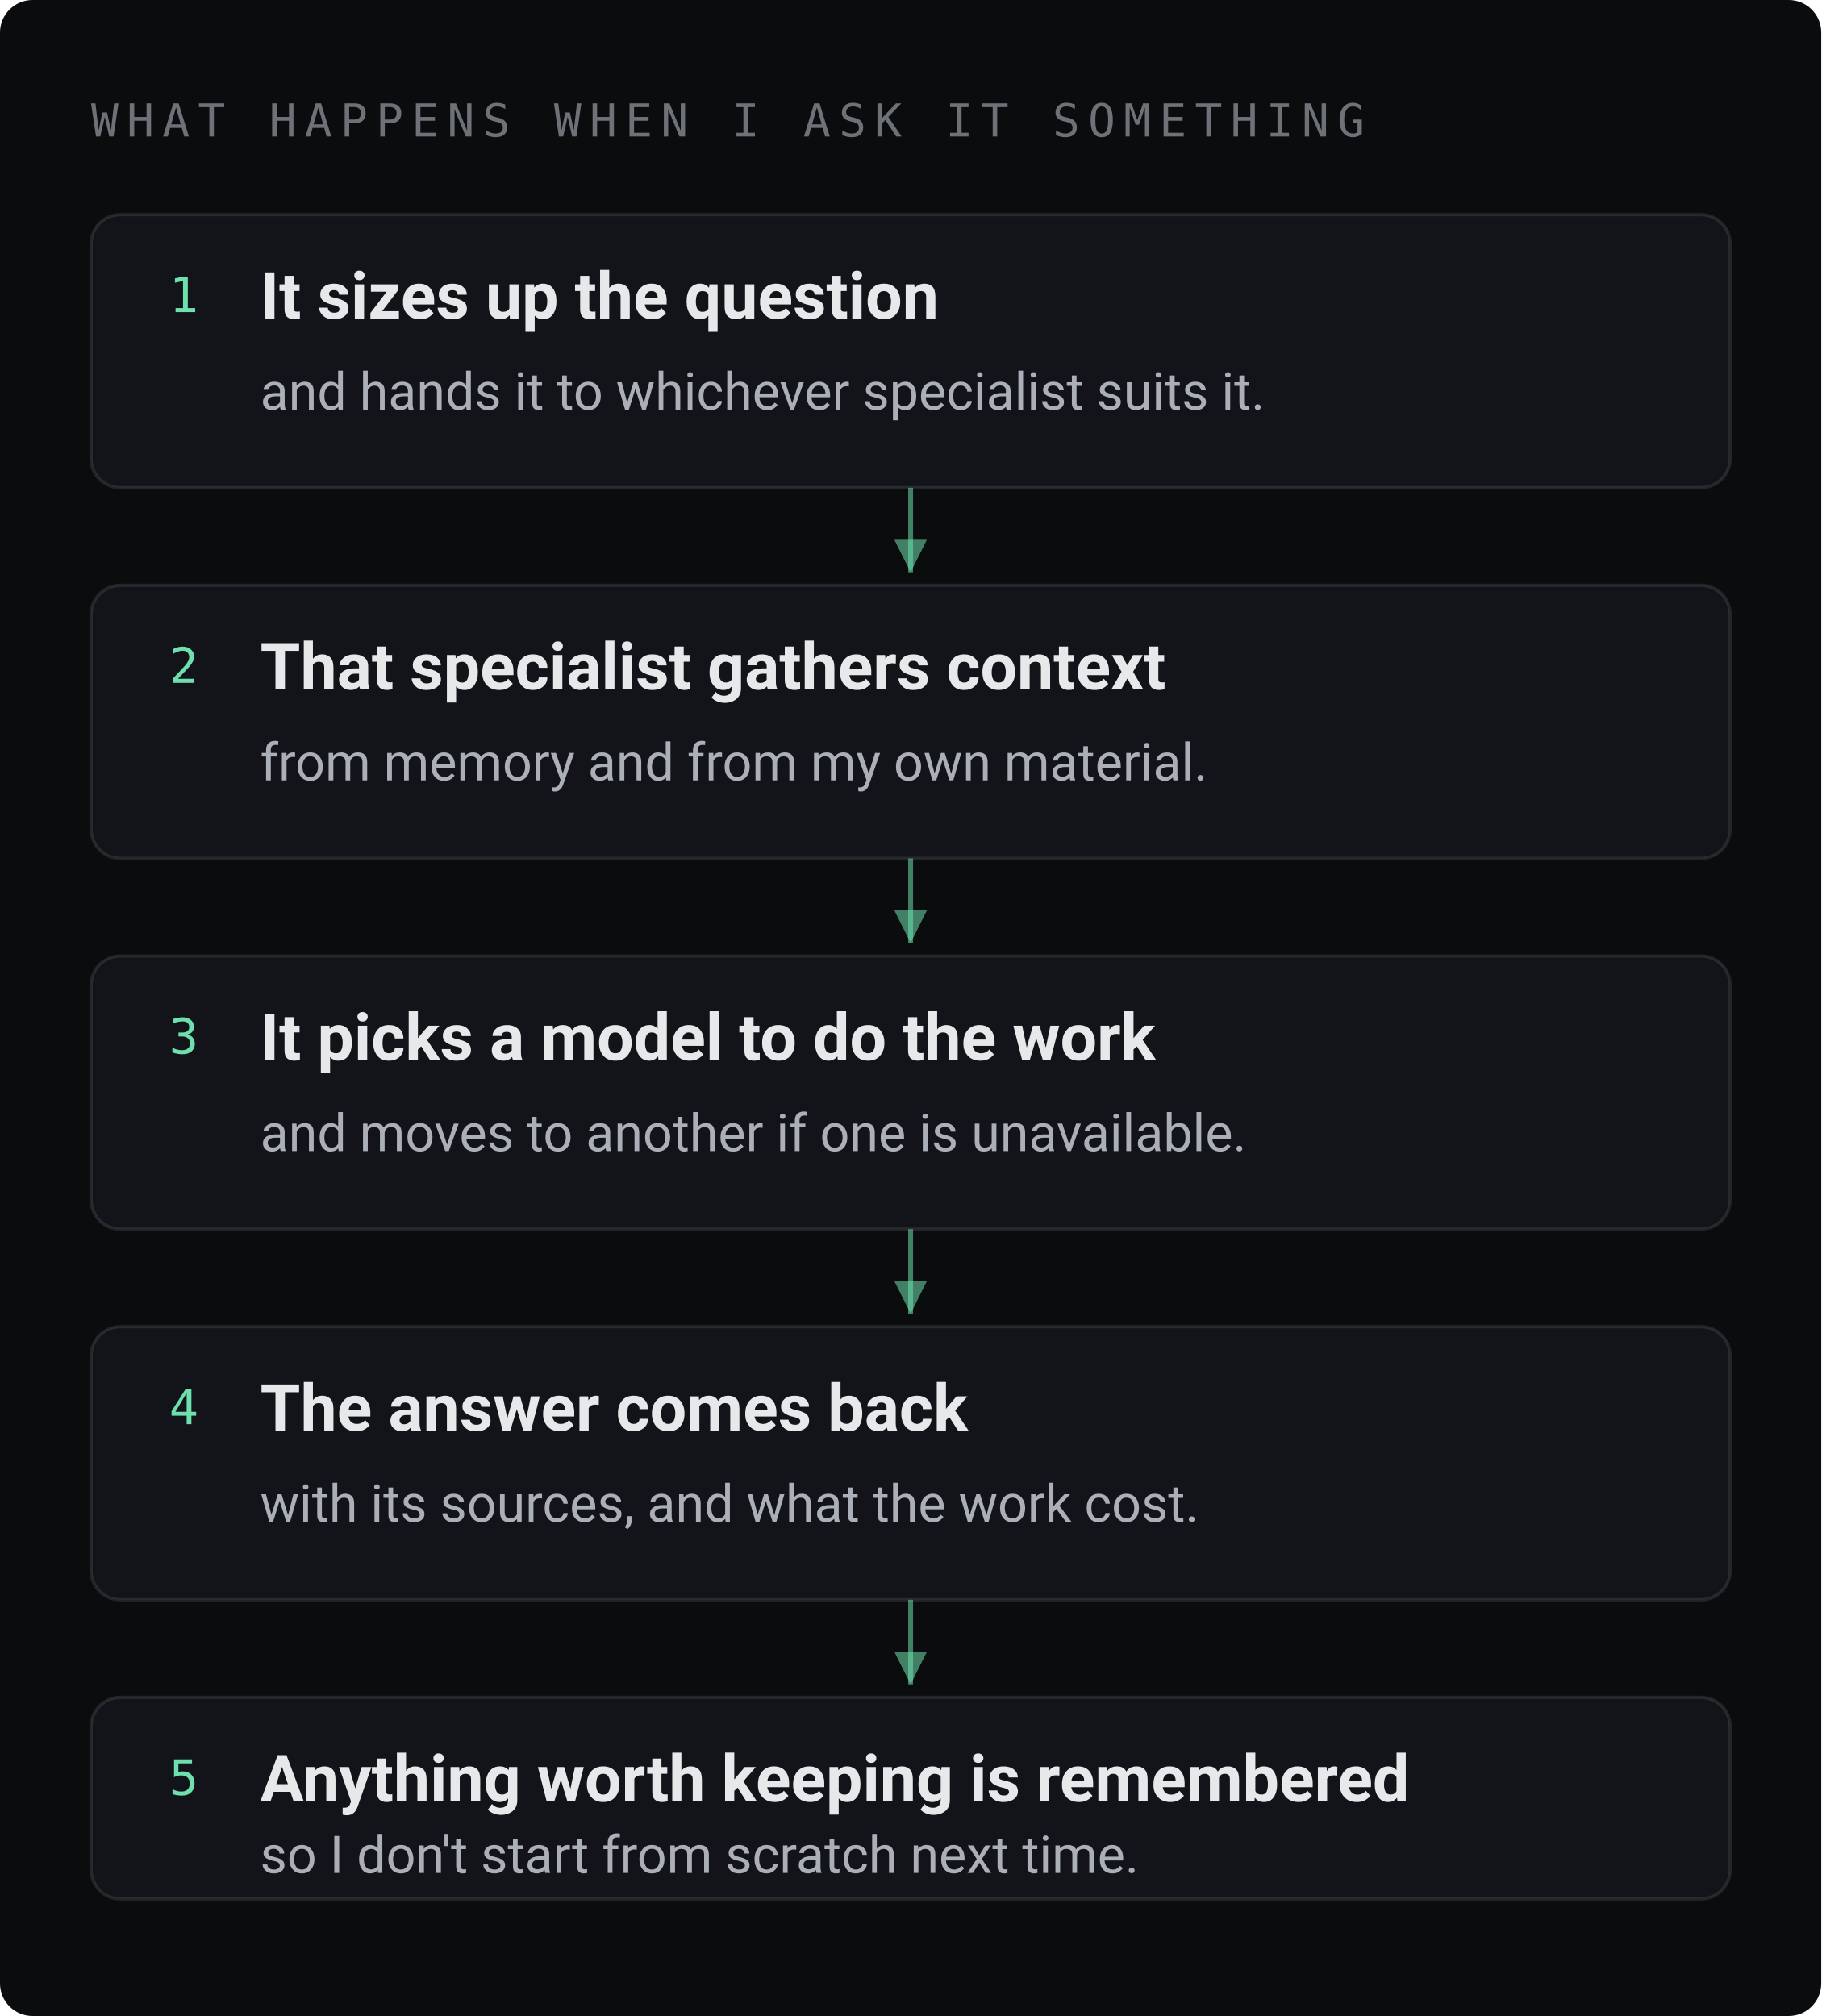
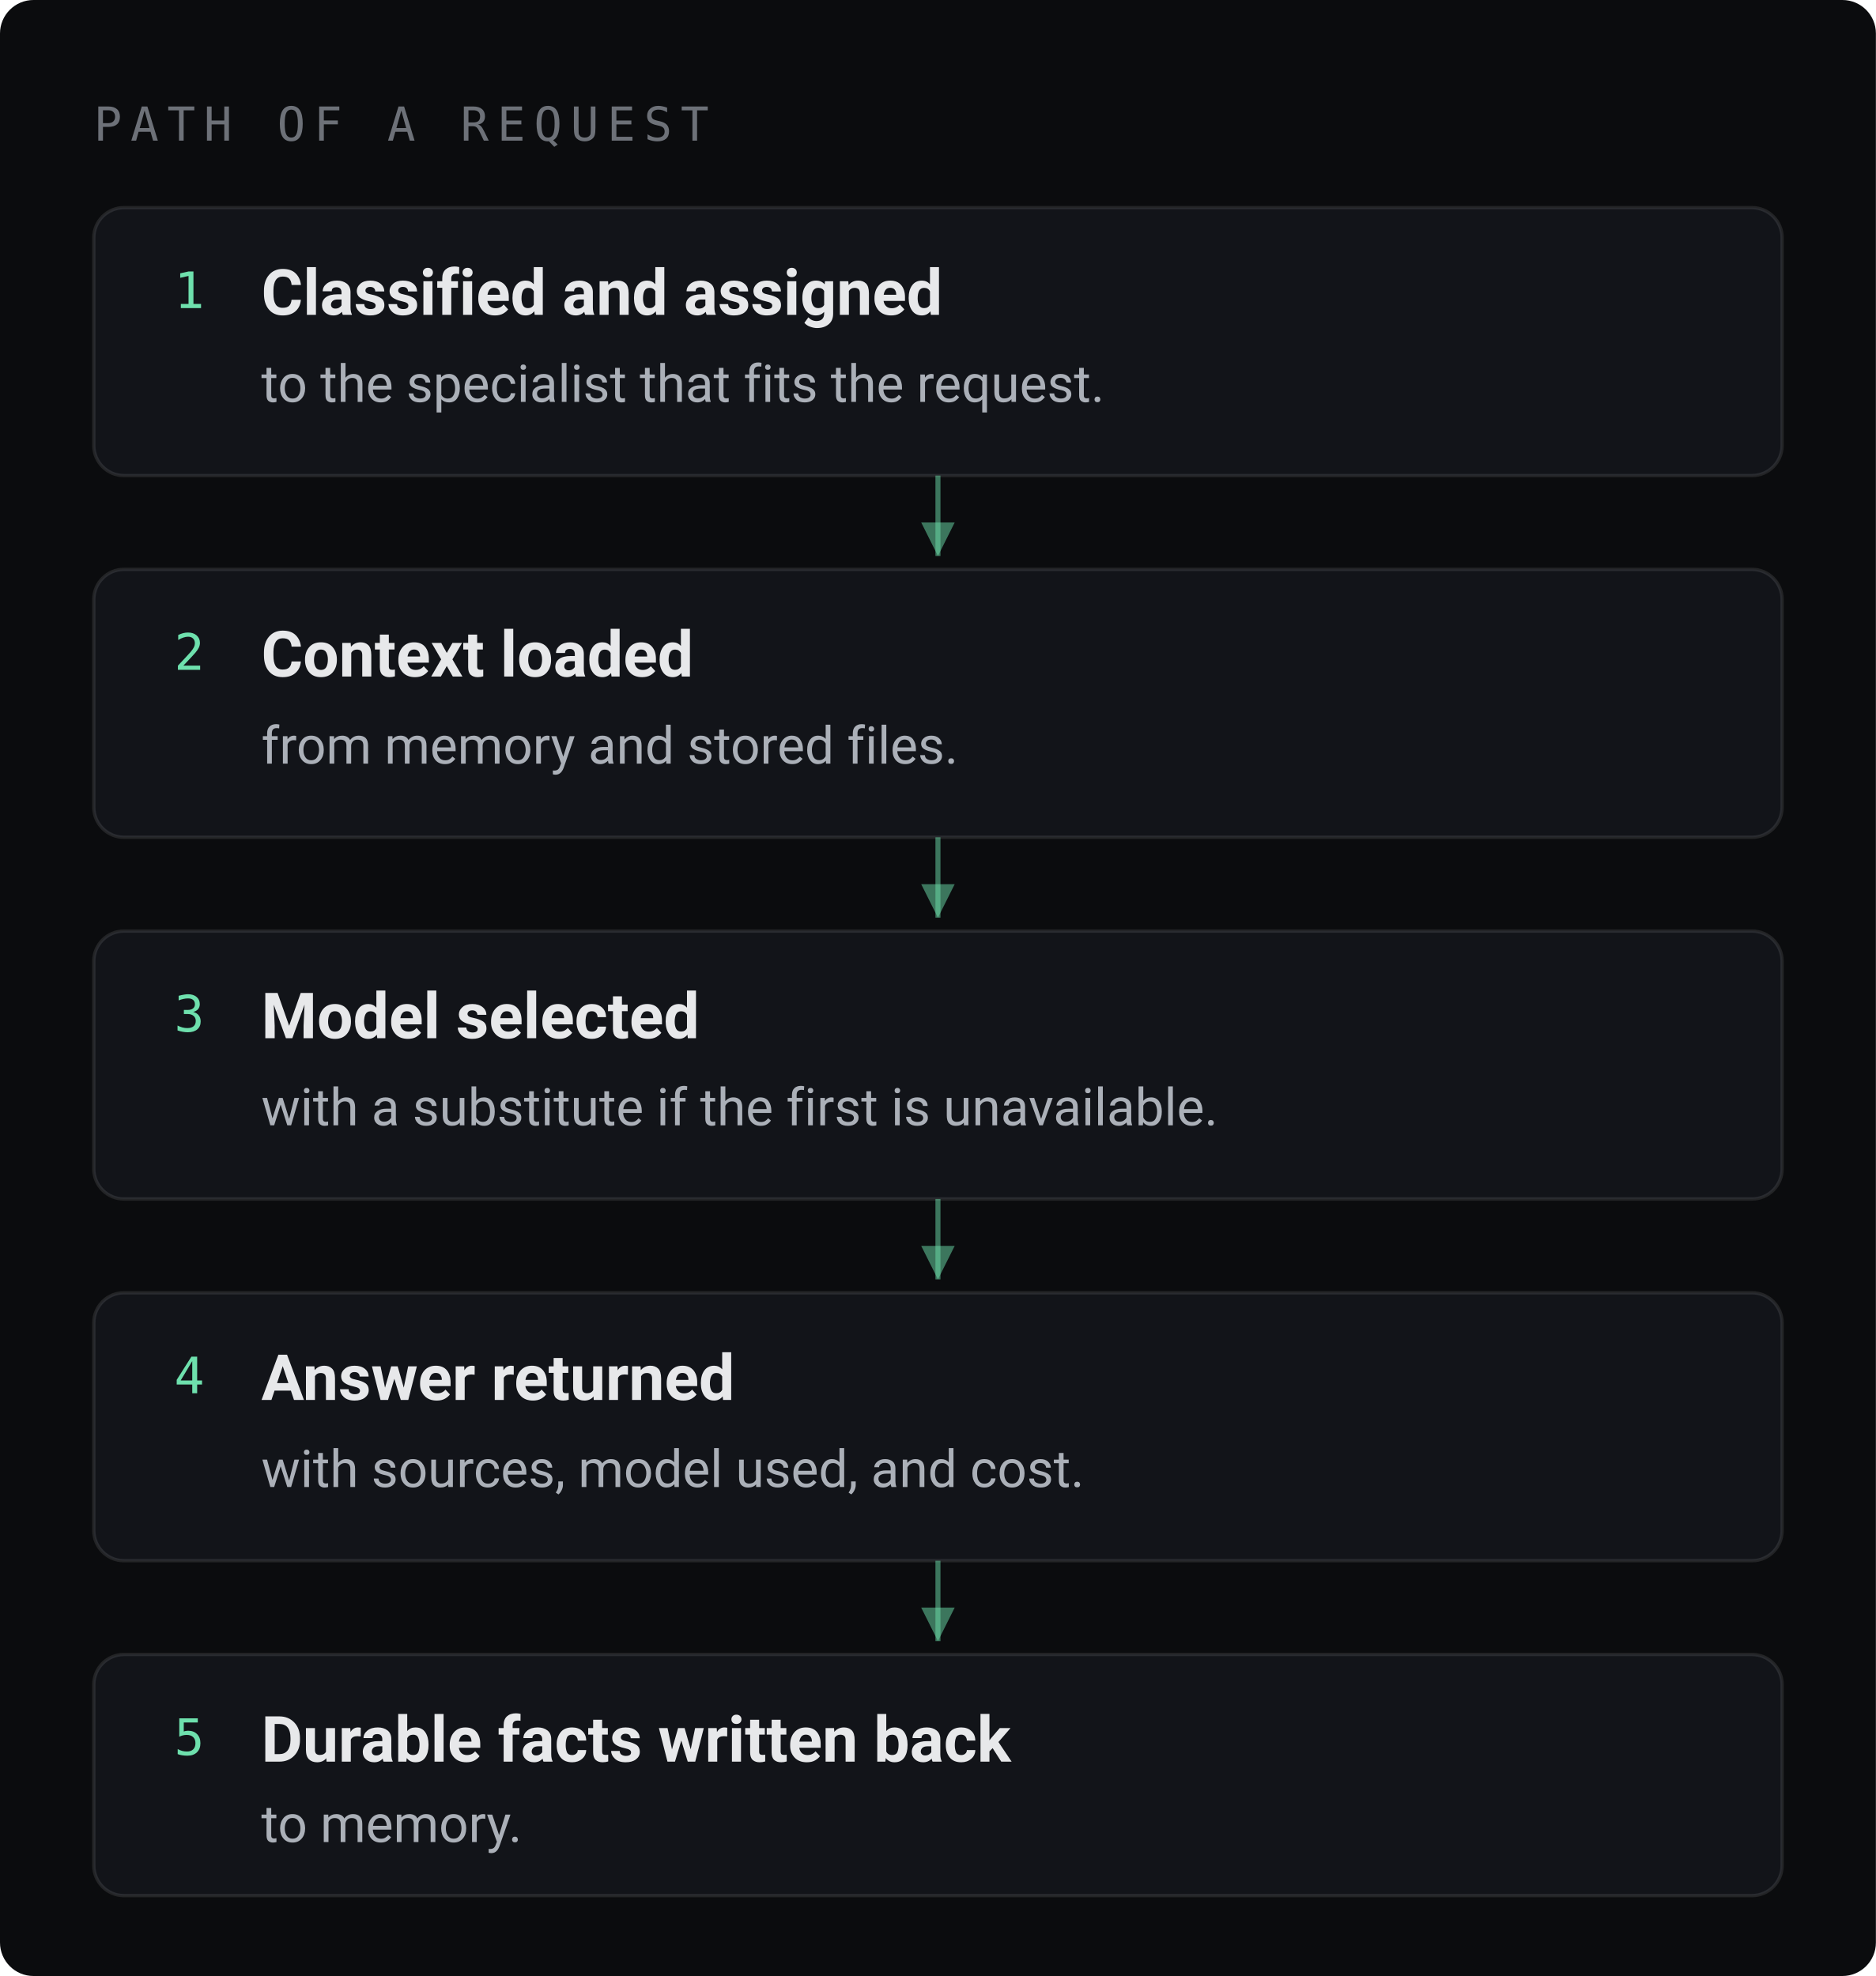
- <svg xmlns="http://www.w3.org/2000/svg" width="560" height="620" viewBox="0 0 560 620" role="img" aria-label="What happens when I ask it something. First, the question is sized up and handed to whichever specialist suits it. That specialist gathers what it needs from memory and from my own material. It picks a suitable model for the job, and moves to another if one is unavailable. The answer comes back with its sources and what the work cost. Anything worth remembering is written down for next time.">
+ <svg xmlns="http://www.w3.org/2000/svg" width="560" height="590" viewBox="0 0 560 590" role="img" aria-label="Path of a request. One: the request is classified and assigned to a specialist. Two: that specialist loads context from memory and stored files. Three: a model is selected for the job, with a substitute if it is unavailable. Four: the answer returns with its sources, the model used, and the cost. Five: anything durable is written back to memory.">
  <defs>
    <style>
      .bg{fill:#0b0c0e}
      .card{fill:#121419;stroke:rgba(255,255,255,0.10)}
      .mono{font-family:ui-monospace,SFMono-Regular,Menlo,Consolas,monospace}
      .sans{font-family:-apple-system,BlinkMacSystemFont,"Segoe UI",Roboto,Helvetica,Arial,sans-serif}
      .kicker{fill:#6d7178;font-size:14px;letter-spacing:.18em}
-       .n{fill:#6ee0ad;font-size:15px;letter-spacing:.06em}
-       .t{fill:#e7e8ea;font-size:20px;font-weight:640}
-       .d{fill:#abb0b8;font-size:16px}
-       .arrow{stroke:#6ee0ad;stroke-width:1.5;fill:none;stroke-opacity:.55}
-       .ah{fill:#6ee0ad;fill-opacity:.55}
+       .n{fill:#6ee0ad;font-size:15px}
+       .t{fill:#e7e8ea;font-size:19px;font-weight:640}
+       .d{fill:#abb0b8;font-size:15.5px}
+       .arrow{stroke:#6ee0ad;stroke-width:1.5;fill:none;stroke-opacity:.5}
+       .ah{fill:#6ee0ad;fill-opacity:.5}
    </style>
  </defs>
-   <rect class="bg" width="560" height="620" rx="10" />
-   <text class="mono kicker" x="28" y="42">WHAT HAPPENS WHEN I ASK IT SOMETHING</text>
-   <rect class="card" x="28" y="66" width="504" height="84" rx="9" />
-   <text class="mono n" x="52" y="96">1</text>
-   <text class="sans t" x="80" y="98">It sizes up the question</text>
-   <text class="sans d" x="80" y="126">and hands it to whichever specialist suits it.</text>
-   <path class="arrow" d="M280 150 L280 176" />
-   <polygon class="ah" points="280,176 275,166 285,166" />
-   <rect class="card" x="28" y="180" width="504" height="84" rx="9" />
-   <text class="mono n" x="52" y="210">2</text>
-   <text class="sans t" x="80" y="212">That specialist gathers context</text>
-   <text class="sans d" x="80" y="240">from memory and from my own material.</text>
-   <path class="arrow" d="M280 264 L280 290" />
-   <polygon class="ah" points="280,290 275,280 285,280" />
-   <rect class="card" x="28" y="294" width="504" height="84" rx="9" />
-   <text class="mono n" x="52" y="324">3</text>
-   <text class="sans t" x="80" y="326">It picks a model to do the work</text>
-   <text class="sans d" x="80" y="354">and moves to another if one is unavailable.</text>
-   <path class="arrow" d="M280 378 L280 404" />
-   <polygon class="ah" points="280,404 275,394 285,394" />
-   <rect class="card" x="28" y="408" width="504" height="84" rx="9" />
-   <text class="mono n" x="52" y="438">4</text>
-   <text class="sans t" x="80" y="440">The answer comes back</text>
-   <text class="sans d" x="80" y="468">with its sources, and what the work cost.</text>
-   <path class="arrow" d="M280 492 L280 518" />
-   <polygon class="ah" points="280,518 275,508 285,508" />
-   <rect class="card" x="28" y="522" width="504" height="62" rx="9" />
-   <text class="mono n" x="52" y="552">5</text>
-   <text class="sans t" x="80" y="554">Anything worth keeping is remembered</text>
-   <text class="sans d" x="80" y="576">so I don't start from scratch next time.</text>
+   <rect class="bg" width="560" height="590" rx="10" />
+   <text class="mono kicker" x="28" y="42">PATH OF A REQUEST</text>
+   <rect class="card" x="28" y="62" width="504" height="80" rx="9" />
+   <text class="mono n" x="52" y="92">1</text>
+   <text class="sans t" x="78" y="94">Classified and assigned</text>
+   <text class="sans d" x="78" y="120">to the specialist that fits the request.</text>
+   <path class="arrow" d="M280 142 L280 166" />
+   <polygon class="ah" points="280,166 275,156 285,156" />
+   <rect class="card" x="28" y="170" width="504" height="80" rx="9" />
+   <text class="mono n" x="52" y="200">2</text>
+   <text class="sans t" x="78" y="202">Context loaded</text>
+   <text class="sans d" x="78" y="228">from memory and stored files.</text>
+   <path class="arrow" d="M280 250 L280 274" />
+   <polygon class="ah" points="280,274 275,264 285,264" />
+   <rect class="card" x="28" y="278" width="504" height="80" rx="9" />
+   <text class="mono n" x="52" y="308">3</text>
+   <text class="sans t" x="78" y="310">Model selected</text>
+   <text class="sans d" x="78" y="336">with a substitute if the first is unavailable.</text>
+   <path class="arrow" d="M280 358 L280 382" />
+   <polygon class="ah" points="280,382 275,372 285,372" />
+   <rect class="card" x="28" y="386" width="504" height="80" rx="9" />
+   <text class="mono n" x="52" y="416">4</text>
+   <text class="sans t" x="78" y="418">Answer returned</text>
+   <text class="sans d" x="78" y="444">with sources, model used, and cost.</text>
+   <path class="arrow" d="M280 466 L280 490" />
+   <polygon class="ah" points="280,490 275,480 285,480" />
+   <rect class="card" x="28" y="494" width="504" height="72" rx="9" />
+   <text class="mono n" x="52" y="524">5</text>
+   <text class="sans t" x="78" y="526">Durable facts written back</text>
+   <text class="sans d" x="78" y="550">to memory.</text>
</svg>
